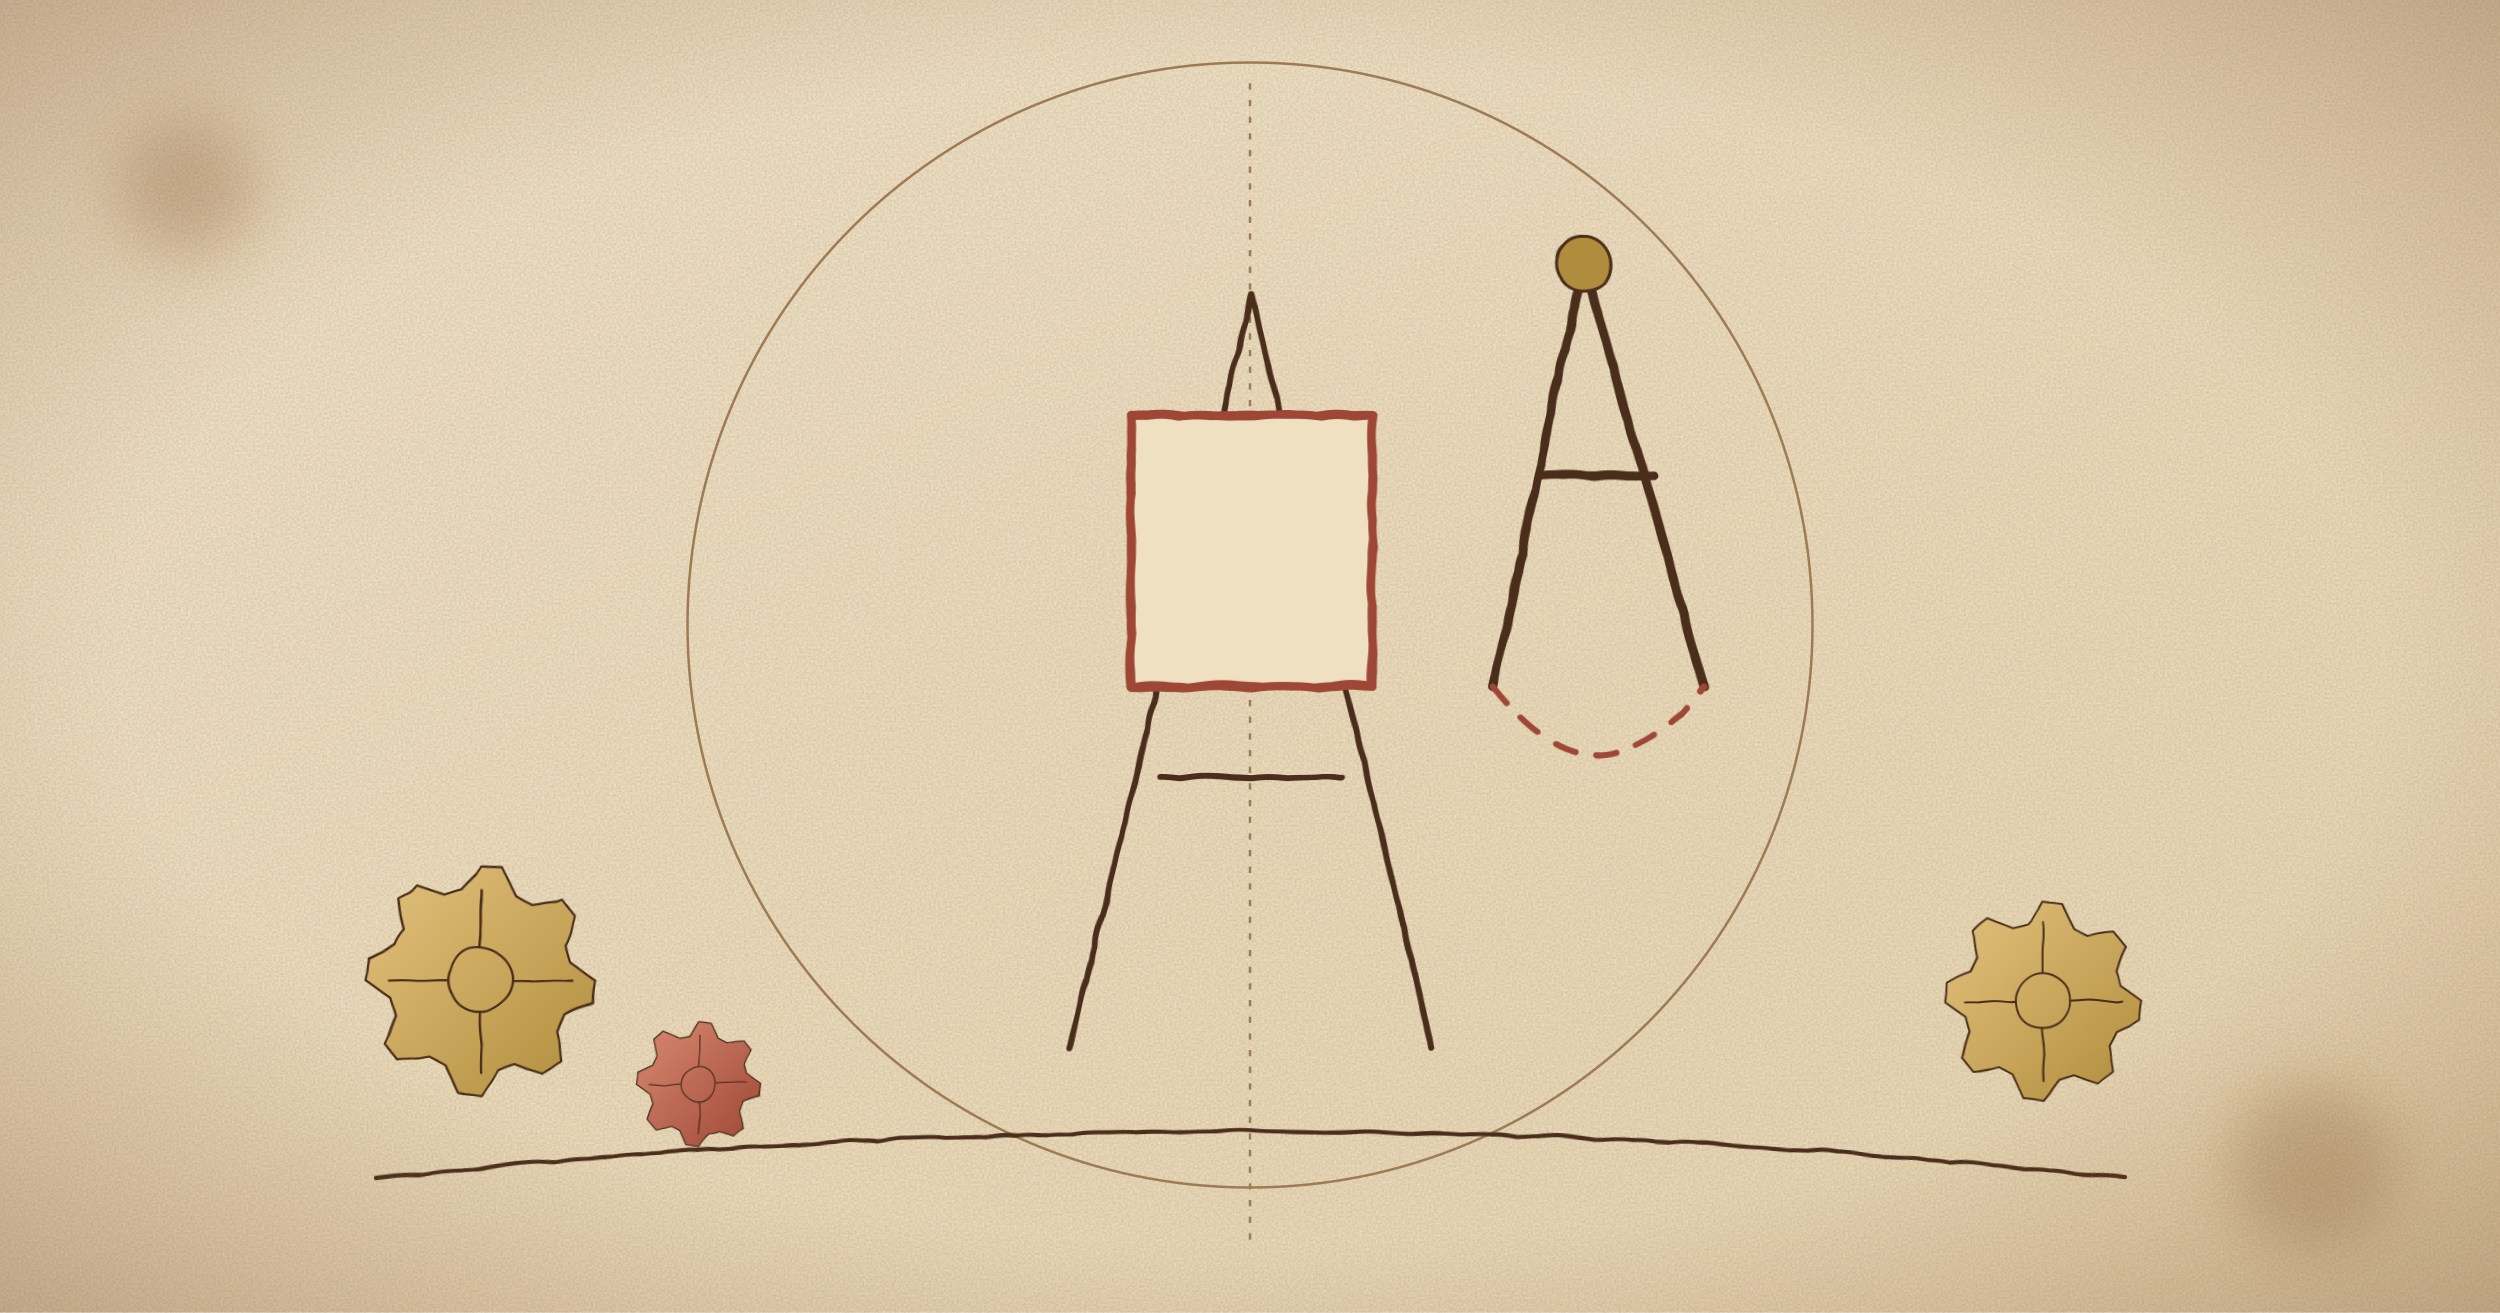
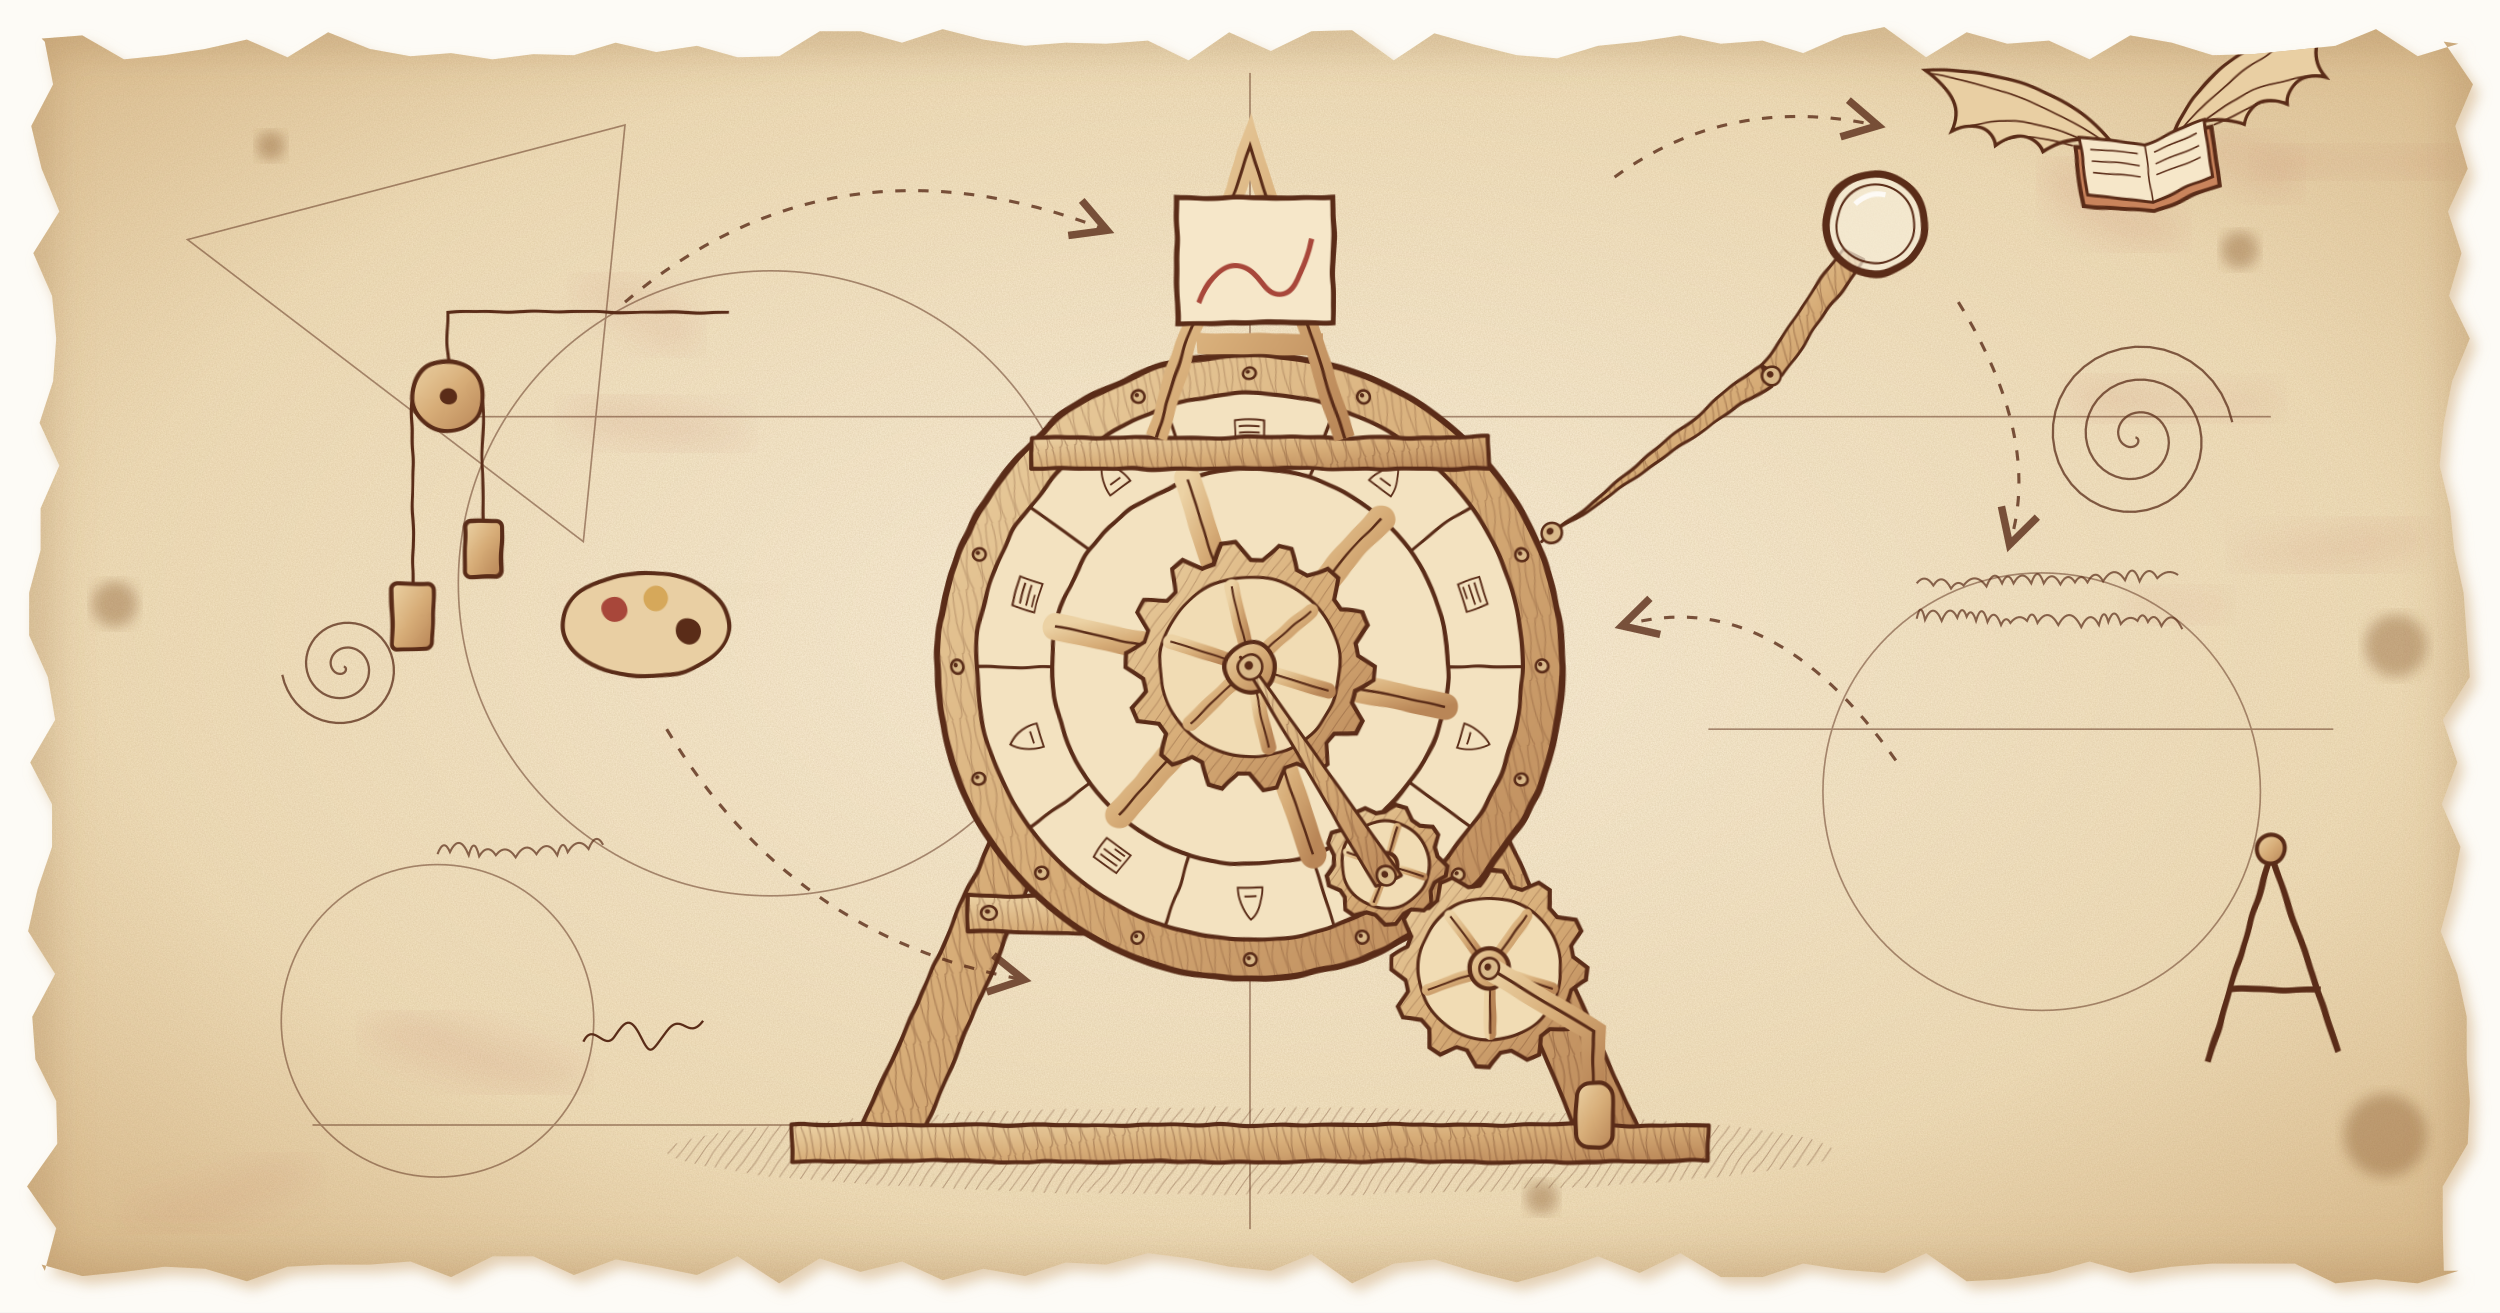
- <svg xmlns="http://www.w3.org/2000/svg" viewBox="0 0 1200 630" width="1200" height="630" role="img" aria-label="Illustration de l'application Studioinfo : machine de Léonard de Vinci dessinée à l'encre sur parchemin">
+ <svg xmlns="http://www.w3.org/2000/svg" viewBox="0 0 2400 1260" width="1200" height="630" role="img" aria-label="Illustration de l'application Studioinfo : machine de Léonard de Vinci dessinée à l'encre sur parchemin">
  <defs>
-     <linearGradient id="p" x1="0" y1="0" x2="1" y2="1">
-       <stop offset="0" stop-color="#f6ebd3" />
-       <stop offset="1" stop-color="#ecdcba" />
+     <radialGradient id="pp" cx=".5" cy=".48" r=".7">
+       <stop offset="0" stop-color="#fbf1dc" />
+       <stop offset=".65" stop-color="#f1dfbb" />
+       <stop offset="1" stop-color="#d9b98a" />
+     </radialGradient>
+     <linearGradient id="wd" x1="0" y1="0" x2="1" y2="1">
+       <stop offset="0" stop-color="#ecd2a4" />
+       <stop offset=".5" stop-color="#d7ad78" />
+       <stop offset="1" stop-color="#b98657" />
    </linearGradient>
-     <radialGradient id="v" cx=".5" cy=".5" r=".75">
-       <stop offset=".6" stop-color="#8a5a2b" stop-opacity="0" />
-       <stop offset="1" stop-color="#6b4220" stop-opacity=".38" />
+     <pattern id="ht" width="9" height="9" patternUnits="userSpaceOnUse" patternTransform="rotate(35)">
+       <path d="M0 0V9" stroke="#5a2c18" stroke-width="1.4" />
+     </pattern>
+     <pattern id="gr" width="60" height="14" patternUnits="userSpaceOnUse" patternTransform="rotate(80)">
+       <path d="M0 4Q15 1 30 5T60 3M0 10Q20 13 40 9T60 11" fill="none" stroke="#5a2c18" stroke-width="1.2" opacity=".6" />
+     </pattern>
+     <marker id="ar" markerWidth="16" markerHeight="16" refX="12" refY="8" orient="auto">
+       <path d="M2 2L13 8L2 14" fill="none" stroke="#5a2c18" stroke-width="2.4" />
+     </marker>
+     <filter id="rf" x="-5%" y="-5%" width="110%" height="110%">
+       <feTurbulence type="fractalNoise" baseFrequency=".022" numOctaves="2" seed="3" />
+       <feDisplacementMap in="SourceGraphic" scale="5" />
+     </filter>
+     <filter id="gn">
+       <feTurbulence type="fractalNoise" baseFrequency=".75" numOctaves="3" seed="9" />
+       <feColorMatrix values="0 0 0 0 .42 0 0 0 0 .27 0 0 0 0 .12 0 0 0 .22 0" />
+     </filter>
+     <filter id="b20">
+       <feGaussianBlur stdDeviation="22" />
+     </filter>
+     <filter id="b6">
+       <feGaussianBlur stdDeviation="6" />
+     </filter>
+     <radialGradient id="gl" cx=".5" cy=".5" r=".5">
+       <stop offset="0" stop-color="#ffd38a" stop-opacity=".95" />
+       <stop offset=".45" stop-color="#f0a466" stop-opacity=".5" />
+       <stop offset="1" stop-color="#e88b5a" stop-opacity="0" />
    </radialGradient>
-     <radialGradient id="l" cx=".5" cy=".5" r=".5">
-       <stop offset="0" stop-color="#f2a35c" stop-opacity=".85" />
-       <stop offset="1" stop-color="#f2a35c" stop-opacity="0" />
-     </radialGradient>
-     <linearGradient id="w" x1="0" y1="0" x2="1" y2="1">
-       <stop offset="0" stop-color="#e3c27e" />
-       <stop offset="1" stop-color="#b08d3c" />
-     </linearGradient>
-     <linearGradient id="s" x1="0" y1="0" x2="1" y2="1">
-       <stop offset="0" stop-color="#d98a72" />
-       <stop offset="1" stop-color="#9e4736" />
-     </linearGradient>
-     <pattern id="h" width="7" height="7" patternUnits="userSpaceOnUse" patternTransform="rotate(40)">
-       <path d="M0 0v7" stroke="#4a2e1b" stroke-width="1.1" opacity=".55" />
-     </pattern>
-     <marker id="a" markerWidth="10" markerHeight="10" refX="8" refY="5" orient="auto">
-       <path d="M1 1 8 5 1 9" fill="none" stroke="#9e4736" stroke-width="1.6" />
-     </marker>
-     <filter id="r" x="-2%" y="-2%" width="104%" height="104%">
-       <feTurbulence baseFrequency=".03" numOctaves="2" seed="4" />
-       <feDisplacementMap in="SourceGraphic" scale="2.6" />
-     </filter>
-     <filter id="n">
-       <feTurbulence type="fractalNoise" baseFrequency=".9" numOctaves="2" seed="7" />
-       <feColorMatrix values="0 0 0 0 .35 0 0 0 0 .22 0 0 0 0 .1 0 0 0 .35 0" />
-     </filter>
-     <filter id="b">
-       <feGaussianBlur stdDeviation="14" />
-     </filter>
-     <g id="g">
-       <path d="M50 0L49 9.8L37 15.3L33.3 22.2L35.4 35.4L27.8 41.6L15.3 37L7.8 39.2L0 50L-9.8 49L-15.3 37L-22.2 33.3L-35.4 35.4L-41.6 27.8L-37 15.3L-39.2 7.8L-50 0L-49 -9.8L-37 -15.3L-33.3 -22.2L-35.4 -35.4L-27.8 -41.6L-15.3 -37L-7.8 -39.2L0 -50L9.8 -49L15.3 -37L22.2 -33.3L35.4 -35.4L41.6 -27.8L37 -15.3L39.2 -7.8z" />
-       <circle r="14" fill="none" />
-       <path d="M0-40V-14M0 40V14M-40 0H-14M40 0H14" fill="none" />
+     <clipPath id="pg">
+       <polygon points="40,37 79,34 119,57 158,53 197,47 237,38 276,55 315,31 355,47 394,54 433,51 473,57 512,52 551,53 591,41 630,50 669,44 708,55 748,54 787,30 826,30 866,41 905,28 944,38 984,44 1023,41 1062,42 1102,39 1141,58 1180,31 1220,49 1259,30 1298,29 1338,58 1377,32 1416,43 1456,53 1495,56 1534,44 1574,40 1613,34 1652,42 1692,39 1731,51 1770,34 1809,26 1849,55 1888,31 1927,42 1967,39 2006,57 2045,34 2085,41 2124,53 2163,52 2203,48 2242,44 2281,28 2321,54 2360,42 2346,40 2374,81 2357,121 2369,162 2350,203 2363,243 2351,284 2371,325 2354,366 2346,406 2342,447 2352,488 2356,528 2365,569 2368,610 2371,650 2345,691 2359,732 2344,772 2362,813 2354,854 2343,894 2359,935 2368,976 2368,1017 2371,1057 2369,1098 2345,1139 2345,1179 2346,1220 2360,1220 2321,1232 2281,1228 2242,1232 2203,1213 2163,1213 2124,1213 2085,1216 2045,1222 2006,1211 1967,1222 1927,1228 1888,1230 1849,1203 1809,1222 1770,1219 1731,1213 1692,1226 1652,1226 1613,1203 1574,1222 1534,1206 1495,1220 1456,1231 1416,1221 1377,1209 1338,1213 1298,1232 1259,1204 1220,1220 1180,1216 1141,1208 1102,1203 1062,1214 1023,1212 984,1225 944,1218 905,1229 866,1211 826,1221 787,1208 748,1232 708,1206 669,1224 630,1216 591,1209 551,1224 512,1206 473,1206 433,1226 394,1211 355,1214 315,1214 276,1216 237,1230 197,1218 158,1216 119,1221 79,1225 40,1214 43,1220 54,1179 26,1139 55,1098 54,1057 34,1017 31,976 53,935 27,894 36,854 50,813 50,772 29,732 53,691 46,650 28,610 28,569 39,528 39,488 57,447 38,406 51,366 54,325 50,284 32,243 57,203 40,162 30,121 51,81 43,40" />
+     </clipPath>
+   </defs>
+   <rect width="2400" height="1260" fill="#fdfbf6" />
+   <polygon points="40,37 79,34 119,57 158,53 197,47 237,38 276,55 315,31 355,47 394,54 433,51 473,57 512,52 551,53 591,41 630,50 669,44 708,55 748,54 787,30 826,30 866,41 905,28 944,38 984,44 1023,41 1062,42 1102,39 1141,58 1180,31 1220,49 1259,30 1298,29 1338,58 1377,32 1416,43 1456,53 1495,56 1534,44 1574,40 1613,34 1652,42 1692,39 1731,51 1770,34 1809,26 1849,55 1888,31 1927,42 1967,39 2006,57 2045,34 2085,41 2124,53 2163,52 2203,48 2242,44 2281,28 2321,54 2360,42 2346,40 2374,81 2357,121 2369,162 2350,203 2363,243 2351,284 2371,325 2354,366 2346,406 2342,447 2352,488 2356,528 2365,569 2368,610 2371,650 2345,691 2359,732 2344,772 2362,813 2354,854 2343,894 2359,935 2368,976 2368,1017 2371,1057 2369,1098 2345,1139 2345,1179 2346,1220 2360,1220 2321,1232 2281,1228 2242,1232 2203,1213 2163,1213 2124,1213 2085,1216 2045,1222 2006,1211 1967,1222 1927,1228 1888,1230 1849,1203 1809,1222 1770,1219 1731,1213 1692,1226 1652,1226 1613,1203 1574,1222 1534,1206 1495,1220 1456,1231 1416,1221 1377,1209 1338,1213 1298,1232 1259,1204 1220,1220 1180,1216 1141,1208 1102,1203 1062,1214 1023,1212 984,1225 944,1218 905,1229 866,1211 826,1221 787,1208 748,1232 708,1206 669,1224 630,1216 591,1209 551,1224 512,1206 473,1206 433,1226 394,1211 355,1214 315,1214 276,1216 237,1230 197,1218 158,1216 119,1221 79,1225 40,1214 43,1220 54,1179 26,1139 55,1098 54,1057 34,1017 31,976 53,935 27,894 36,854 50,813 50,772 29,732 53,691 46,650 28,610 28,569 39,528 39,488 57,447 38,406 51,366 54,325 50,284 32,243 57,203 40,162 30,121 51,81 43,40" fill="#c9a36f" transform="translate(6 8)" opacity=".5" filter="url(#b6)" />
+   <g clip-path="url(#pg)">
+     <rect width="2400" height="1260" fill="url(#pp)" />
+     <rect width="2400" height="1260" filter="url(#gn)" />
+     <path d="M549 383q47 20 162 47" fill="none" stroke="#a8473a" stroke-width="31" stroke-linecap="round" opacity=".16" filter="url(#b20)" />
+     <path d="M2154 546q66 0 172 -46" fill="none" stroke="#a8473a" stroke-width="29" stroke-linecap="round" opacity=".16" filter="url(#b20)" />
+     <path d="M2043 564q51 57 94 16" fill="none" stroke="#a8473a" stroke-width="22" stroke-linecap="round" opacity=".16" filter="url(#b20)" />
+     <path d="M2176 141q65 50 174 15" fill="none" stroke="#a8473a" stroke-width="33" stroke-linecap="round" opacity=".16" filter="url(#b20)" />
+     <path d="M1996 363q74 56 181 33" fill="none" stroke="#a8473a" stroke-width="32" stroke-linecap="round" opacity=".16" filter="url(#b20)" />
+     <path d="M2140 953q57 -11 184 0" fill="none" stroke="#a8473a" stroke-width="29" stroke-linecap="round" opacity=".16" filter="url(#b20)" />
+     <path d="M1967 158q49 52 124 77" fill="none" stroke="#a8473a" stroke-width="34" stroke-linecap="round" opacity=".16" filter="url(#b20)" />
+     <path d="M547 561q73 5 190 12" fill="none" stroke="#a8473a" stroke-width="29" stroke-linecap="round" opacity=".16" filter="url(#b20)" />
+     <path d="M361 977q89 39 190 67" fill="none" stroke="#a8473a" stroke-width="34" stroke-linecap="round" opacity=".16" filter="url(#b20)" />
+     <path d="M127 1178q85 -16 169 -65" fill="none" stroke="#a8473a" stroke-width="20" stroke-linecap="round" opacity=".16" filter="url(#b20)" />
+     <path d="M2112 129q79 38 92 61" fill="none" stroke="#a8473a" stroke-width="26" stroke-linecap="round" opacity=".16" filter="url(#b20)" />
+     <path d="M556 268q40 5 111 68" fill="none" stroke="#a8473a" stroke-width="25" stroke-linecap="round" opacity=".16" filter="url(#b20)" />
+     <circle cx="110" cy="580" r="22" fill="#7a4a1d" opacity=".35" filter="url(#b6)" />
+     <circle cx="2300" cy="620" r="30" fill="#7a4a1d" opacity=".35" filter="url(#b6)" />
+     <circle cx="2150" cy="240" r="18" fill="#7a4a1d" opacity=".35" filter="url(#b6)" />
+     <circle cx="260" cy="140" r="14" fill="#7a4a1d" opacity=".35" filter="url(#b6)" />
+     <circle cx="1480" cy="1150" r="16" fill="#7a4a1d" opacity=".35" filter="url(#b6)" />
+     <circle cx="2290" cy="1090" r="40" fill="#7a4a1d" opacity=".35" filter="url(#b6)" />
+     <rect width="2400" height="1260" fill="none" stroke="#8a5a2b" stroke-width="90" opacity=".25" filter="url(#b20)" />
+     <g fill="none" stroke="#5a2c18" stroke-width="1.6" opacity=".5">
+       <circle cx="740" cy="560" r="300" />
+       <circle cx="1960" cy="760" r="210" />
+       <circle cx="420" cy="980" r="150" />
+       <path d="M420 400H2180M1200 70V1180M1640 700H2240M300 1080H900" />
+       <path d="M180 230L600 120L560 520Z" />
    </g>
-   </defs>
-   <rect width="1200" height="630" fill="url(#p)" />
-   <rect width="1200" height="630" filter="url(#n)" />
-   <g fill="none" stroke="#9c7b55" stroke-width="1.2">
-     <circle cx="600" cy="300" r="270" />
-     <path d="M600 40v560" stroke-dasharray="3 5" />
+     <path d="M2050 420L2050.8 420.1L2051.5 420.5L2052.1 421.1L2052.6 421.9L2052.8 422.8L2052.8 423.8L2052.5 424.9L2052 426L2051.1 427L2050 427.9L2048.6 428.6L2047.1 429L2045.3 429.2L2043.5 429L2041.6 428.4L2039.8 427.4L2038 426.1L2036.4 424.4L2035.1 422.4L2034.2 420L2033.6 417.4L2033.4 414.6L2033.8 411.7L2034.6 408.8L2036 406L2037.9 403.3L2040.3 401L2043.2 398.9L2046.4 397.3L2050 396.3L2053.8 395.8L2057.8 395.9L2061.9 396.7L2065.8 398.2L2069.6 400.4L2073.1 403.2L2076.1 406.7L2078.6 410.7L2080.5 415.2L2081.7 420L2082.1 425.1L2081.6 430.3L2080.3 435.5L2078.2 440.5L2075.2 445.2L2071.4 449.5L2066.9 453.2L2061.7 456.1L2056.1 458.3L2050 459.6L2043.7 459.9L2037.3 459.2L2031 457.4L2024.9 454.6L2019.2 450.8L2014.1 446.1L2009.8 440.5L2006.3 434.2L2003.9 427.3L2002.5 420L2002.3 412.4L2003.3 404.8L2005.6 397.4L2009 390.2L2013.6 383.6L2019.3 377.7L2025.9 372.7L2033.4 368.8L2041.5 366L2050 364.6L2058.8 364.5L2067.6 365.8L2076.2 368.5L2084.4 372.6L2092 378L2098.7 384.6L2104.3 392.3L2108.7 400.9L2111.8 410.2L2113.3 420L2113.3 430L2111.7 440.1L2108.5 449.8L2103.8 459.1L2097.6 467.6L2090 475.1L2081.3 481.4L2071.5 486.3L2061 489.6L2050 491.3L2038.7 491.2L2027.5 489.3L2016.6 485.6L2006.3 480.2L1996.8 473.2L1988.5 464.7L1981.6 454.9L1976.2 444L1972.6 432.3L1970.8 420L1971 407.5L1973.2 395L1977.3 383L1983.4 371.6L1991.2 361.2L2000.7 352.1L2011.5 344.5L2023.6 338.7L2036.5 334.8L2050 332.9L2063.7 333.2L2077.4 335.7L2090.6 340.3L2103 347L2114.4 355.6L2124.3 366L2132.5 377.9L2138.8 391.1L2143 405.3" fill="none" stroke="#5a2c18" stroke-width="2.2" opacity=".75" />
+     <path d="M330 640L330.5 640.1L331 640.3L331.4 640.6L331.7 641L332 641.5L332.1 642.1L332.1 642.8L332 643.5L331.7 644.2L331.3 644.8L330.7 645.5L330 646L329.2 646.4L328.2 646.8L327.1 646.9L326 646.9L324.8 646.7L323.6 646.4L322.5 645.8L321.3 645L320.3 644L319.4 642.8L318.6 641.5L318 640L317.6 638.4L317.4 636.6L317.5 634.8L317.9 633L318.5 631.2L319.4 629.4L320.6 627.7L322 626.1L323.7 624.8L325.6 623.6L327.7 622.6L330 622L332.4 621.7L334.9 621.6L337.5 622L340 622.7L342.5 623.7L344.8 625.2L347.1 626.9L349.1 629L350.8 631.4L352.2 634L353.3 636.9L354 640L354.3 643.2L354.1 646.5L353.6 649.8L352.5 653L351 656.1L349.1 659.1L346.7 661.8L344 664.2L340.9 666.3L337.5 668L333.9 669.2L330 670L326 670.2L322 669.9L317.9 669.1L314 667.7L310.2 665.8L306.7 663.3L303.4 660.4L300.6 657L298.1 653.2L296.2 649.1L294.8 644.6L294 640L293.8 635.2L294.3 630.4L295.4 625.6L297.1 621L299.5 616.6L302.4 612.4L306 608.7L310 605.4L314.5 602.6L319.4 600.4L324.6 598.9L330 598L335.5 597.9L341.1 598.5L346.6 599.8L352 601.9L357.1 604.7L361.8 608.2L366.1 612.3L369.8 617L373 622.2L375.4 627.8L377.1 633.8L378 640L378.1 646.3L377.3 652.7L375.7 658.9L373.3 665L370.1 670.7L366.1 676.1L361.4 680.9L356 685L350.1 688.5L343.7 691.2L337 693L330 694L322.9 694L315.8 693.1L308.8 691.3L302 688.5L295.6 684.8L289.7 680.3L284.4 675L279.8 669L276 662.4L273 655.3L271 647.8" fill="none" stroke="#5a2c18" stroke-width="2.2" opacity=".75" />
+     <path d="M1840 560 q8 -10 16 2 q8.5 -13 17 3 q6 -9 12 -3 q11 -14 22 1 q7.5 -19 15 -3 q5.5 -13 11 0 q8.5 -15 17 0 q6 -18 12 0 q8 -14 16 1 q7 -13 14 -2 q6 -10 12 0 q7.5 -14 15 -1 q10.5 -17 21 -1 q7 -19 14 1 q8.5 -18 17 -3 q10 -10 20 -3" fill="none" stroke="#5a2c18" stroke-width="2" opacity=".7" />
+     <path d="M1840 594 q4 -18 8 1 q8 -18 16 1 q7.5 -18 15 -3 q4.5 -14 9 -1 q4.5 -10 9 4 q5.5 -19 11 1 q6.5 -15 13 3 q4.5 -10 9 -2 q8 -10 16 -2 q5 -13 10 2 q10 -16 20 2 q11 -20 22 2 q8.5 -18 17 -2 q4.5 -19 9 -3 q6 -17 12 2 q8 -10 16 -3 q5 -11 10 1 q6.5 -11 13 4 q10 -18 20 3" fill="none" stroke="#5a2c18" stroke-width="2" opacity=".7" />
+     <path d="M420 820 q6 -16 12 -2 q9 -19 18 3 q5 -19 10 1 q8 -13 16 -1 q9.5 -12 19 2 q10 -17 20 -3 q10 -16 20 1 q5 -18 10 -3 q10 -16 20 -3 q7 -17 14 -4" fill="none" stroke="#5a2c18" stroke-width="2" opacity=".7" />
+     <g filter="url(#rf)">
+       <ellipse cx="1200" cy="1105" rx="560" ry="42" fill="url(#ht)" opacity=".45" />
+       <polygon points="820,1100 880,1100 1150,470 1110,450" fill="url(#wd)" stroke="#5a2c18" stroke-width="4" stroke-linejoin="round" />
+       <polygon points="820,1100 880,1100 1150,470 1110,450" fill="url(#gr)" opacity=".55" />
+       <polygon points="1580,1100 1520,1100 1250,470 1290,450" fill="url(#wd)" stroke="#5a2c18" stroke-width="4" stroke-linejoin="round" />
+       <polygon points="1580,1100 1520,1100 1250,470 1290,450" fill="url(#gr)" opacity=".55" />
+       <polygon points="760,1080 1640,1080 1640,1115 760,1115" fill="url(#wd)" stroke="#5a2c18" stroke-width="4" stroke-linejoin="round" />
+       <polygon points="760,1080 1640,1080 1640,1115 760,1115" fill="url(#gr)" opacity=".55" />
+       <polygon points="930,860 1470,860 1470,895 930,895" fill="url(#wd)" stroke="#5a2c18" stroke-width="4" stroke-linejoin="round" />
+       <polygon points="930,860 1470,860 1470,895 930,895" fill="url(#gr)" opacity=".55" />
+       <circle cx="950" cy="877" r="7" fill="#d9b98a" stroke="#5a2c18" stroke-width="2.5" />
+       <circle cx="948.5" cy="875.5" r="2.4" fill="#5a2c18" />
+       <circle cx="1450" cy="877" r="7" fill="#d9b98a" stroke="#5a2c18" stroke-width="2.5" />
+       <circle cx="1448.5" cy="875.5" r="2.4" fill="#5a2c18" />
+       <circle cx="1200" cy="640" r="300" fill="url(#wd)" stroke="#5a2c18" stroke-width="6" />
+       <circle cx="1200" cy="640" r="300" fill="url(#gr)" opacity=".4" />
+       <circle cx="1200" cy="640" r="262" fill="#f3e2c0" stroke="#5a2c18" stroke-width="4" />
+       <path d="M1462 640L1390 640" stroke="#5a2c18" stroke-width="3" />
+       <g transform="translate(1414.9 709.8) rotate(108)">
+         <path d="M-12 14c0-14 8-26 12-30 4 4 12 16 12 30z" fill="none" stroke="#5a2c18" stroke-width="1.8" />
+         <path d="M-6 6h12" stroke="#5a2c18" stroke-width="1.8" />
+       </g>
+       <path d="M1412 794L1353.7 751.7" stroke="#5a2c18" stroke-width="3" />
+       <g transform="translate(1332.8 822.8) rotate(144)">
+         <path d="M-14-10h28v22h-28zM-10-4h20M-10 2h20M-10 8h12" fill="none" stroke="#5a2c18" stroke-width="1.8" />
+       </g>
+       <path d="M1281 889.2L1258.7 820.7" stroke="#5a2c18" stroke-width="3" />
+       <g transform="translate(1200 866) rotate(180)">
+         <path d="M-12 14c0-14 8-26 12-30 4 4 12 16 12 30z" fill="none" stroke="#5a2c18" stroke-width="1.8" />
+         <path d="M-6 6h12" stroke="#5a2c18" stroke-width="1.8" />
+       </g>
+       <path d="M1119 889.2L1141.3 820.7" stroke="#5a2c18" stroke-width="3" />
+       <g transform="translate(1067.2 822.8) rotate(216)">
+         <path d="M-14-10h28v22h-28zM-10-4h20M-10 2h20M-10 8h12" fill="none" stroke="#5a2c18" stroke-width="1.8" />
+       </g>
+       <path d="M988 794L1046.3 751.7" stroke="#5a2c18" stroke-width="3" />
+       <g transform="translate(985.1 709.8) rotate(252)">
+         <path d="M-12 14c0-14 8-26 12-30 4 4 12 16 12 30z" fill="none" stroke="#5a2c18" stroke-width="1.8" />
+         <path d="M-6 6h12" stroke="#5a2c18" stroke-width="1.8" />
+       </g>
+       <path d="M938 640L1010 640" stroke="#5a2c18" stroke-width="3" />
+       <g transform="translate(985.1 570.2) rotate(288)">
+         <path d="M-14-10h28v22h-28zM-10-4h20M-10 2h20M-10 8h12" fill="none" stroke="#5a2c18" stroke-width="1.8" />
+       </g>
+       <path d="M988 486L1046.3 528.3" stroke="#5a2c18" stroke-width="3" />
+       <g transform="translate(1067.2 457.2) rotate(324)">
+         <path d="M-12 14c0-14 8-26 12-30 4 4 12 16 12 30z" fill="none" stroke="#5a2c18" stroke-width="1.8" />
+         <path d="M-6 6h12" stroke="#5a2c18" stroke-width="1.8" />
+       </g>
+       <path d="M1119 390.8L1141.3 459.3" stroke="#5a2c18" stroke-width="3" />
+       <g transform="translate(1200 414) rotate(360)">
+         <path d="M-14-10h28v22h-28zM-10-4h20M-10 2h20M-10 8h12" fill="none" stroke="#5a2c18" stroke-width="1.8" />
+       </g>
+       <path d="M1281 390.8L1258.7 459.3" stroke="#5a2c18" stroke-width="3" />
+       <g transform="translate(1332.8 457.2) rotate(396)">
+         <path d="M-12 14c0-14 8-26 12-30 4 4 12 16 12 30z" fill="none" stroke="#5a2c18" stroke-width="1.8" />
+         <path d="M-6 6h12" stroke="#5a2c18" stroke-width="1.8" />
+       </g>
+       <path d="M1412 486L1353.7 528.3" stroke="#5a2c18" stroke-width="3" />
+       <g transform="translate(1414.9 570.2) rotate(432)">
+         <path d="M-14-10h28v22h-28zM-10-4h20M-10 2h20M-10 8h12" fill="none" stroke="#5a2c18" stroke-width="1.8" />
+       </g>
+       <circle cx="1200" cy="640" r="190" fill="none" stroke="#5a2c18" stroke-width="4" />
+       <path d="M1258.8 651.9L1386.2 677.7" stroke="url(#wd)" stroke-width="26" stroke-linecap="round" />
+       <path d="M1258.8 651.9L1386.2 677.7" stroke="#5a2c18" stroke-width="2.4" />
+       <path d="M1219.1 696.9L1260.4 820.1" stroke="url(#wd)" stroke-width="26" stroke-linecap="round" />
+       <path d="M1219.1 696.9L1260.4 820.1" stroke="#5a2c18" stroke-width="2.4" />
+       <path d="M1160.3 685L1074.2 782.4" stroke="url(#wd)" stroke-width="26" stroke-linecap="round" />
+       <path d="M1160.3 685L1074.2 782.4" stroke="#5a2c18" stroke-width="2.4" />
+       <path d="M1141.2 628.1L1013.8 602.3" stroke="url(#wd)" stroke-width="26" stroke-linecap="round" />
+       <path d="M1141.2 628.1L1013.8 602.3" stroke="#5a2c18" stroke-width="2.4" />
+       <path d="M1180.9 583.1L1139.6 459.9" stroke="url(#wd)" stroke-width="26" stroke-linecap="round" />
+       <path d="M1180.9 583.1L1139.6 459.9" stroke="#5a2c18" stroke-width="2.4" />
+       <path d="M1239.7 595L1325.8 497.6" stroke="url(#wd)" stroke-width="26" stroke-linecap="round" />
+       <path d="M1239.7 595L1325.8 497.6" stroke="#5a2c18" stroke-width="2.4" />
+       <circle cx="1481" cy="640" r="6" fill="#d9b98a" stroke="#5a2c18" stroke-width="2.5" />
+       <circle cx="1479.5" cy="638.5" r="2.1" fill="#5a2c18" />
+       <circle cx="1460" cy="748" r="6" fill="#d9b98a" stroke="#5a2c18" stroke-width="2.5" />
+       <circle cx="1458.5" cy="746.5" r="2.1" fill="#5a2c18" />
+       <circle cx="1399" cy="839" r="6" fill="#d9b98a" stroke="#5a2c18" stroke-width="2.5" />
+       <circle cx="1397.5" cy="837.5" r="2.1" fill="#5a2c18" />
+       <circle cx="1308" cy="900" r="6" fill="#d9b98a" stroke="#5a2c18" stroke-width="2.5" />
+       <circle cx="1306.5" cy="898.5" r="2.1" fill="#5a2c18" />
+       <circle cx="1200" cy="921" r="6" fill="#d9b98a" stroke="#5a2c18" stroke-width="2.5" />
+       <circle cx="1198.5" cy="919.5" r="2.1" fill="#5a2c18" />
+       <circle cx="1092" cy="900" r="6" fill="#d9b98a" stroke="#5a2c18" stroke-width="2.5" />
+       <circle cx="1090.5" cy="898.5" r="2.1" fill="#5a2c18" />
+       <circle cx="1001" cy="839" r="6" fill="#d9b98a" stroke="#5a2c18" stroke-width="2.5" />
+       <circle cx="999.5" cy="837.5" r="2.1" fill="#5a2c18" />
+       <circle cx="940" cy="748" r="6" fill="#d9b98a" stroke="#5a2c18" stroke-width="2.5" />
+       <circle cx="938.5" cy="746.5" r="2.1" fill="#5a2c18" />
+       <circle cx="919" cy="640" r="6" fill="#d9b98a" stroke="#5a2c18" stroke-width="2.5" />
+       <circle cx="917.5" cy="638.5" r="2.1" fill="#5a2c18" />
+       <circle cx="940" cy="532" r="6" fill="#d9b98a" stroke="#5a2c18" stroke-width="2.5" />
+       <circle cx="938.5" cy="530.5" r="2.1" fill="#5a2c18" />
+       <circle cx="1001" cy="441" r="6" fill="#d9b98a" stroke="#5a2c18" stroke-width="2.5" />
+       <circle cx="999.5" cy="439.5" r="2.1" fill="#5a2c18" />
+       <circle cx="1092" cy="380" r="6" fill="#d9b98a" stroke="#5a2c18" stroke-width="2.5" />
+       <circle cx="1090.5" cy="378.5" r="2.1" fill="#5a2c18" />
+       <circle cx="1200" cy="359" r="6" fill="#d9b98a" stroke="#5a2c18" stroke-width="2.5" />
+       <circle cx="1198.5" cy="357.5" r="2.1" fill="#5a2c18" />
+       <circle cx="1308" cy="380" r="6" fill="#d9b98a" stroke="#5a2c18" stroke-width="2.5" />
+       <circle cx="1306.5" cy="378.5" r="2.1" fill="#5a2c18" />
+       <circle cx="1399" cy="441" r="6" fill="#d9b98a" stroke="#5a2c18" stroke-width="2.5" />
+       <circle cx="1397.5" cy="439.5" r="2.1" fill="#5a2c18" />
+       <circle cx="1460" cy="532" r="6" fill="#d9b98a" stroke="#5a2c18" stroke-width="2.5" />
+       <circle cx="1458.5" cy="530.5" r="2.1" fill="#5a2c18" />
+       <polygon points="1320,640 1319.2,653.4 1300.6,663 1297.4,674.1 1308.1,692.1 1301.6,703.8 1280.7,704.3 1273,713 1274.8,733.8 1263.8,741.6 1244.8,733 1234.1,737.4 1226.7,757 1213.4,759.2 1200,743.2 1188.4,742.6 1173.3,757 1160.4,753.3 1155.2,733 1145.1,727.4 1125.2,733.8 1115.1,724.9 1119.3,704.3 1112.6,694.9 1091.9,692.1 1086.7,679.6 1099.4,663 1097.4,651.6 1080,640 1080.8,626.6 1099.4,617 1102.6,605.9 1091.9,587.9 1098.4,576.2 1119.3,575.7 1127,567 1125.2,546.2 1136.2,538.4 1155.2,547 1165.9,542.6 1173.3,523 1186.6,520.8 1200,536.8 1211.6,537.4 1226.7,523 1239.6,526.7 1244.8,547 1254.9,552.6 1274.8,546.2 1284.9,555.1 1280.7,575.7 1287.4,585.1 1308.1,587.9 1313.3,600.4 1300.6,617 1302.6,628.4" fill="url(#wd)" stroke="#5a2c18" stroke-width="4" />
+       <polygon points="1320,640 1319.2,653.4 1300.6,663 1297.4,674.1 1308.1,692.1 1301.6,703.8 1280.7,704.3 1273,713 1274.8,733.8 1263.8,741.6 1244.8,733 1234.1,737.4 1226.7,757 1213.4,759.2 1200,743.2 1188.4,742.6 1173.3,757 1160.4,753.3 1155.2,733 1145.1,727.4 1125.2,733.8 1115.1,724.9 1119.3,704.3 1112.6,694.9 1091.9,692.1 1086.7,679.6 1099.4,663 1097.4,651.6 1080,640 1080.8,626.6 1099.4,617 1102.6,605.9 1091.9,587.9 1098.4,576.2 1119.3,575.7 1127,567 1125.2,546.2 1136.2,538.4 1155.2,547 1165.9,542.6 1173.3,523 1186.6,520.8 1200,536.8 1211.6,537.4 1226.7,523 1239.6,526.7 1244.8,547 1254.9,552.6 1274.8,546.2 1284.9,555.1 1280.7,575.7 1287.4,585.1 1308.1,587.9 1313.3,600.4 1300.6,617 1302.6,628.4" fill="url(#ht)" opacity=".35" />
+       <circle cx="1200" cy="640" r="86.4" fill="#f1dcb4" stroke="#5a2c18" stroke-width="3" />
+       <path d="M1218.3 645.7L1275.7 663.4" stroke="url(#wd)" stroke-width="14.4" stroke-linecap="round" />
+       <path d="M1218.3 645.7L1275.7 663.4" stroke="#5a2c18" stroke-width="2" />
+       <path d="M1204.3 658.7L1217.6 717.2" stroke="url(#wd)" stroke-width="14.4" stroke-linecap="round" />
+       <path d="M1204.3 658.7L1217.6 717.2" stroke="#5a2c18" stroke-width="2" />
+       <path d="M1185.9 653L1141.9 693.8" stroke="url(#wd)" stroke-width="14.4" stroke-linecap="round" />
+       <path d="M1185.9 653L1141.9 693.8" stroke="#5a2c18" stroke-width="2" />
+       <path d="M1181.7 634.3L1124.3 616.6" stroke="url(#wd)" stroke-width="14.4" stroke-linecap="round" />
+       <path d="M1181.7 634.3L1124.3 616.6" stroke="#5a2c18" stroke-width="2" />
+       <path d="M1195.7 621.3L1182.4 562.8" stroke="url(#wd)" stroke-width="14.4" stroke-linecap="round" />
+       <path d="M1195.7 621.3L1182.4 562.8" stroke="#5a2c18" stroke-width="2" />
+       <path d="M1214.1 627L1258.1 586.2" stroke="url(#wd)" stroke-width="14.4" stroke-linecap="round" />
+       <path d="M1214.1 627L1258.1 586.2" stroke="#5a2c18" stroke-width="2" />
+       <circle cx="1200" cy="640" r="24" fill="url(#wd)" stroke="#5a2c18" stroke-width="4" />
+       <circle cx="1200" cy="640" r="8.4" fill="#5a2c18" />
+       <polygon points="1525,930 1524.2,942.4 1508.9,951.1 1505.5,961.3 1512.3,977.5 1505.4,987.8 1487.8,987.8 1479.7,994.8 1477.5,1012.3 1466.4,1017.8 1451.1,1008.9 1440.7,1011 1430,1025 1417.6,1024.2 1408.9,1008.9 1398.7,1005.5 1382.5,1012.3 1372.2,1005.4 1372.2,987.8 1365.2,979.7 1347.7,977.5 1342.2,966.4 1351.1,951.1 1349,940.7 1335,930 1335.8,917.6 1351.1,908.9 1354.5,898.7 1347.7,882.5 1354.6,872.2 1372.2,872.2 1380.3,865.2 1382.5,847.7 1393.6,842.2 1408.9,851.1 1419.3,849 1430,835 1442.4,835.8 1451.1,851.1 1461.3,854.5 1477.5,847.7 1487.8,854.6 1487.8,872.2 1494.8,880.3 1512.3,882.5 1517.8,893.6 1508.9,908.9 1511,919.3" fill="url(#wd)" stroke="#5a2c18" stroke-width="4" />
+       <polygon points="1525,930 1524.2,942.4 1508.9,951.1 1505.5,961.3 1512.3,977.5 1505.4,987.8 1487.8,987.8 1479.7,994.8 1477.5,1012.3 1466.4,1017.8 1451.1,1008.9 1440.7,1011 1430,1025 1417.6,1024.2 1408.9,1008.9 1398.7,1005.5 1382.5,1012.3 1372.2,1005.4 1372.2,987.8 1365.2,979.7 1347.7,977.5 1342.2,966.4 1351.1,951.1 1349,940.7 1335,930 1335.8,917.6 1351.1,908.9 1354.5,898.7 1347.7,882.5 1354.6,872.2 1372.2,872.2 1380.3,865.2 1382.5,847.7 1393.6,842.2 1408.9,851.1 1419.3,849 1430,835 1442.4,835.8 1451.1,851.1 1461.3,854.5 1477.5,847.7 1487.8,854.6 1487.8,872.2 1494.8,880.3 1512.3,882.5 1517.8,893.6 1508.9,908.9 1511,919.3" fill="url(#ht)" opacity=".35" />
+       <circle cx="1430" cy="930" r="68.4" fill="#f1dcb4" stroke="#5a2c18" stroke-width="3" />
+       <path d="M1444.5 934.5L1489.9 948.5" stroke="url(#wd)" stroke-width="11.4" stroke-linecap="round" />
+       <path d="M1444.5 934.5L1489.9 948.5" stroke="#5a2c18" stroke-width="2" />
+       <path d="M1430.2 945.2L1430.9 992.7" stroke="url(#wd)" stroke-width="11.4" stroke-linecap="round" />
+       <path d="M1430.2 945.2L1430.9 992.7" stroke="#5a2c18" stroke-width="2" />
+       <path d="M1415.6 934.9L1370.6 950.2" stroke="url(#wd)" stroke-width="11.4" stroke-linecap="round" />
+       <path d="M1415.6 934.9L1370.6 950.2" stroke="#5a2c18" stroke-width="2" />
+       <path d="M1420.9 917.8L1392.4 879.8" stroke="url(#wd)" stroke-width="11.4" stroke-linecap="round" />
+       <path d="M1420.9 917.8L1392.4 879.8" stroke="#5a2c18" stroke-width="2" />
+       <path d="M1438.8 917.6L1466.1 878.8" stroke="url(#wd)" stroke-width="11.4" stroke-linecap="round" />
+       <path d="M1438.8 917.6L1466.1 878.8" stroke="#5a2c18" stroke-width="2" />
+       <circle cx="1430" cy="930" r="19" fill="url(#wd)" stroke="#5a2c18" stroke-width="4" />
+       <circle cx="1430" cy="930" r="6.7" fill="#5a2c18" />
+       <polygon points="1388,830 1387.1,840.1 1376.9,847.1 1373.2,854.9 1374.4,867.3 1367.3,874.4 1354.9,873.2 1347.1,876.9 1340.1,887.1 1330,888 1321.3,879.1 1312.9,876.9 1301,880.2 1292.7,874.4 1291.8,862.1 1286.8,854.9 1275.5,849.8 1272.9,840.1 1280.1,830 1280.9,821.3 1275.5,810.2 1279.8,801 1291.8,797.9 1297.9,791.8 1301,779.8 1310.2,775.5 1321.3,780.9 1330,780.1 1340.1,772.9 1349.8,775.5 1354.9,786.8 1362.1,791.8 1374.4,792.7 1380.2,801 1376.9,812.9 1379.1,821.3" fill="url(#wd)" stroke="#5a2c18" stroke-width="4" />
+       <polygon points="1388,830 1387.1,840.1 1376.9,847.1 1373.2,854.9 1374.4,867.3 1367.3,874.4 1354.9,873.2 1347.1,876.9 1340.1,887.1 1330,888 1321.3,879.1 1312.9,876.9 1301,880.2 1292.7,874.4 1291.8,862.1 1286.8,854.9 1275.5,849.8 1272.9,840.1 1280.1,830 1280.9,821.3 1275.5,810.2 1279.8,801 1291.8,797.9 1297.9,791.8 1301,779.8 1310.2,775.5 1321.3,780.9 1330,780.1 1340.1,772.9 1349.8,775.5 1354.9,786.8 1362.1,791.8 1374.4,792.7 1380.2,801 1376.9,812.9 1379.1,821.3" fill="url(#ht)" opacity=".35" />
+       <circle cx="1330" cy="830" r="41.8" fill="#f1dcb4" stroke="#5a2c18" stroke-width="3" />
+       <path d="M1338.9 832.7L1366.6 841.3" stroke="url(#wd)" stroke-width="7" stroke-linecap="round" />
+       <path d="M1338.9 832.7L1366.6 841.3" stroke="#5a2c18" stroke-width="2" />
+       <path d="M1327.3 838.9L1318.7 866.6" stroke="url(#wd)" stroke-width="7" stroke-linecap="round" />
+       <path d="M1327.3 838.9L1318.7 866.6" stroke="#5a2c18" stroke-width="2" />
+       <path d="M1321.1 827.3L1293.4 818.7" stroke="url(#wd)" stroke-width="7" stroke-linecap="round" />
+       <path d="M1321.1 827.3L1293.4 818.7" stroke="#5a2c18" stroke-width="2" />
+       <path d="M1332.7 821.1L1341.3 793.4" stroke="url(#wd)" stroke-width="7" stroke-linecap="round" />
+       <path d="M1332.7 821.1L1341.3 793.4" stroke="#5a2c18" stroke-width="2" />
+       <circle cx="1330" cy="830" r="11.6" fill="url(#wd)" stroke="#5a2c18" stroke-width="4" />
+       <circle cx="1330" cy="830" r="4.1" fill="#5a2c18" />
+       <path d="M1430 930L1530 990L1530 1050" fill="none" stroke="url(#wd)" stroke-width="22" stroke-linecap="round" />
+       <path d="M1430 930L1530 990L1530 1050" fill="none" stroke="#5a2c18" stroke-width="3" />
+       <rect x="1514" y="1040" width="34" height="62" rx="12" fill="url(#wd)" stroke="#5a2c18" stroke-width="4" />
+       <circle cx="1430" cy="930" r="10" fill="#d9b98a" stroke="#5a2c18" stroke-width="2.5" />
+       <circle cx="1428.5" cy="928.5" r="3.5" fill="#5a2c18" />
+       <polygon points="1190,630 1210,650 1345,840 1320,850" fill="url(#wd)" stroke="#5a2c18" stroke-width="3" stroke-linejoin="round" />
+       <polygon points="1190,630 1210,650 1345,840 1320,850" fill="url(#gr)" opacity=".55" />
+       <circle cx="1200" cy="640" r="12" fill="#d9b98a" stroke="#5a2c18" stroke-width="2.5" />
+       <circle cx="1198.5" cy="638.5" r="4.2" fill="#5a2c18" />
+       <circle cx="1330" cy="840" r="9" fill="#d9b98a" stroke="#5a2c18" stroke-width="2.5" />
+       <circle cx="1328.5" cy="838.5" r="3.2" fill="#5a2c18" />
+       <polygon points="990,420 1430,420 1430,450 990,450" fill="url(#wd)" stroke="#5a2c18" stroke-width="4" stroke-linejoin="round" />
+       <polygon points="990,420 1430,420 1430,450 990,450" fill="url(#gr)" opacity=".55" />
+       <polygon points="1480,520 1500,505 1700,370 1690,350" fill="url(#wd)" stroke="#5a2c18" stroke-width="3" stroke-linejoin="round" />
+       <polygon points="1480,520 1500,505 1700,370 1690,350" fill="url(#gr)" opacity=".55" />
+       <polygon points="1690,350 1710,360 1790,250 1770,240" fill="url(#wd)" stroke="#5a2c18" stroke-width="3" stroke-linejoin="round" />
+       <polygon points="1690,350 1710,360 1790,250 1770,240" fill="url(#gr)" opacity=".55" />
+       <circle cx="1490" cy="512" r="10" fill="#d9b98a" stroke="#5a2c18" stroke-width="2.5" />
+       <circle cx="1488.5" cy="510.5" r="3.5" fill="#5a2c18" />
+       <circle cx="1700" cy="360" r="9" fill="#d9b98a" stroke="#5a2c18" stroke-width="2.5" />
+       <circle cx="1698.5" cy="358.5" r="3.2" fill="#5a2c18" />
+       <circle cx="430" cy="380" r="34" fill="url(#wd)" stroke="#5a2c18" stroke-width="4" />
+       <circle cx="430" cy="380" r="8" fill="#5a2c18" />
+       <path d="M396 380V560M464 380V500" stroke="#5a2c18" stroke-width="3" />
+       <rect x="376" y="560" width="40" height="64" rx="6" fill="url(#wd)" stroke="#5a2c18" stroke-width="4" />
+       <rect x="446" y="500" width="36" height="54" rx="6" fill="url(#wd)" stroke="#5a2c18" stroke-width="4" />
+       <path d="M430 346V300H700" stroke="#5a2c18" stroke-width="3" fill="none" />
+       <path d="M2180 820L2120 1020M2180 820L2245 1010M2140 950H2228" stroke="#5a2c18" stroke-width="6" fill="none" />
+       <circle cx="2180" cy="815" r="14" fill="url(#wd)" stroke="#5a2c18" stroke-width="4" />
+       <path d="M1110 420 1200 140 1290 420M1150 330h120" fill="none" stroke="url(#wd)" stroke-width="20" />
+       <path d="M1110 420 1200 140 1290 420" fill="none" stroke="#5a2c18" stroke-width="3" />
+       <rect x="1130" y="190" width="150" height="120" fill="#f6e7c9" stroke="#5a2c18" stroke-width="5" />
+       <path d="M1150 290q30-60 60-20t50-40" fill="none" stroke="#a8473a" stroke-width="5" />
+       <circle cx="1800" cy="215" r="48" fill="#f7eed9" fill-opacity=".7" stroke="#5a2c18" stroke-width="7" />
+       <circle cx="1800" cy="215" r="38" fill="none" stroke="#5a2c18" stroke-width="2" />
+       <path d="M1780 195q12-12 30-8" stroke="#fff" stroke-width="5" fill="none" opacity=".8" />
+       <ellipse cx="620" cy="600" rx="80" ry="50" fill="#e9cfa3" stroke="#5a2c18" stroke-width="4" />
+       <circle cx="590" cy="585" r="12" fill="#a8473a" />
+       <circle cx="630" cy="575" r="12" fill="#d6a85a" />
+       <circle cx="660" cy="605" r="12" fill="#5a2c18" />
+     </g>
+     <path d="M600 290Q800 120 1060 220" fill="none" stroke="#5a2c18" stroke-width="3" stroke-dasharray="10 12" marker-end="url(#ar)" opacity=".8" />
+     <path d="M1820 730Q1700 560 1560 600" fill="none" stroke="#5a2c18" stroke-width="3" stroke-dasharray="10 12" marker-end="url(#ar)" opacity=".8" />
+     <path d="M640 700Q760 900 980 940" fill="none" stroke="#5a2c18" stroke-width="3" stroke-dasharray="10 12" marker-end="url(#ar)" opacity=".8" />
+     <path d="M1550 170Q1660 90 1800 120" fill="none" stroke="#5a2c18" stroke-width="3" stroke-dasharray="10 12" marker-end="url(#ar)" opacity=".8" />
+     <path d="M1880 290Q1960 420 1930 520" fill="none" stroke="#5a2c18" stroke-width="3" stroke-dasharray="10 12" marker-end="url(#ar)" opacity=".8" />
+     <g filter="url(#rf)">
+       <g transform="translate(2060 150) rotate(-8) scale(0.95)">
+         <g transform="translate(-30 -15) scale(-0.85 0.85)">
+           <path d="M0 0C40-70 120-110 210-120C180-90 175-70 190-45C160-55 140-40 140-20C115-35 90-25 85-5C60-20 30-15 0 0Z" fill="#e9cfa3" stroke="#5a2c18" stroke-width="4" />
+           <path d="M10-5C70-60 140-95 205-115M30-8C80-40 120-55 188-47M50-8C90-25 110-30 140-22" fill="none" stroke="#5a2c18" stroke-width="2" />
+         </g>
+         <g transform="translate(30 -15) scale(0.85 0.85)">
+           <path d="M0 0C40-70 120-110 210-120C180-90 175-70 190-45C160-55 140-40 140-20C115-35 90-25 85-5C60-20 30-15 0 0Z" fill="#e9cfa3" stroke="#5a2c18" stroke-width="4" />
+           <path d="M10-5C70-60 140-95 205-115M30-8C80-40 120-55 188-47M50-8C90-25 110-30 140-22" fill="none" stroke="#5a2c18" stroke-width="2" />
+         </g>
+         <path d="M-70-20L0-5L70-20L70 40L0 55L-70 40Z" fill="#c9845c" stroke="#5a2c18" stroke-width="4" />
+         <path d="M-64-28L0-12L64-28L64 30L0 46L-64 30Z" fill="#f6e7c9" stroke="#5a2c18" stroke-width="3" />
+         <path d="M0-12V46M-55-15L-8-4M-55-3L-8 8M-55 9L-8 20M8-4L55-15M8 8L55-3M8 20L55 9" stroke="#5a2c18" stroke-width="1.6" fill="none" />
+       </g>
+     </g>
+     <path d="M560 1000c10-20 20 10 30-5s15-20 25 0 10 15 25-5 20 10 35-10" fill="none" stroke="#5a2c18" stroke-width="2.2" />
  </g>
-   <g fill="#7a4a1d" opacity=".25" filter="url(#b)">
-     <circle cx="90" cy="90" r="34" />
-     <circle cx="1110" cy="560" r="40" />
-   </g>
-   <g filter="url(#r)" stroke-linejoin="round" stroke-linecap="round" stroke="#4a2e1b">
-     <g transform="translate(600 300) scale(1.45) translate(-890 -280)">
-       <path d="M830 420 890 170 950 420M860 330h60" fill="none" stroke="#4a2e1b" stroke-width="2" />
-       <rect x="850" y="210" width="80" height="90" fill="#efe0c2" stroke="#9e4736" stroke-width="3" />
-       <path d="M1000 160 970 300M1000 160 1040 300M985 230h38" stroke="#4a2e1b" stroke-width="3" />
-       <circle cx="1000" cy="160" r="9" fill="#b08d3c" />
-       <path d="M970 300Q1005 345 1040 300" fill="none" stroke="#9e4736" stroke-width="2" stroke-dasharray="7 7" />
-     </g>
-     <use href="#g" transform="translate(230 470) scale(1.1)" fill="url(#w)" />
-     <use href="#g" transform="translate(335 520) scale(0.6)" fill="url(#s)" />
-     <use href="#g" transform="translate(980 480) scale(0.95)" fill="url(#w)" />
-     <path d="M180 565Q600 520 1020 565" fill="none" stroke="#4a2e1b" stroke-width="2" />
-   </g>
-   <rect width="1200" height="630" fill="url(#v)" />
</svg>
